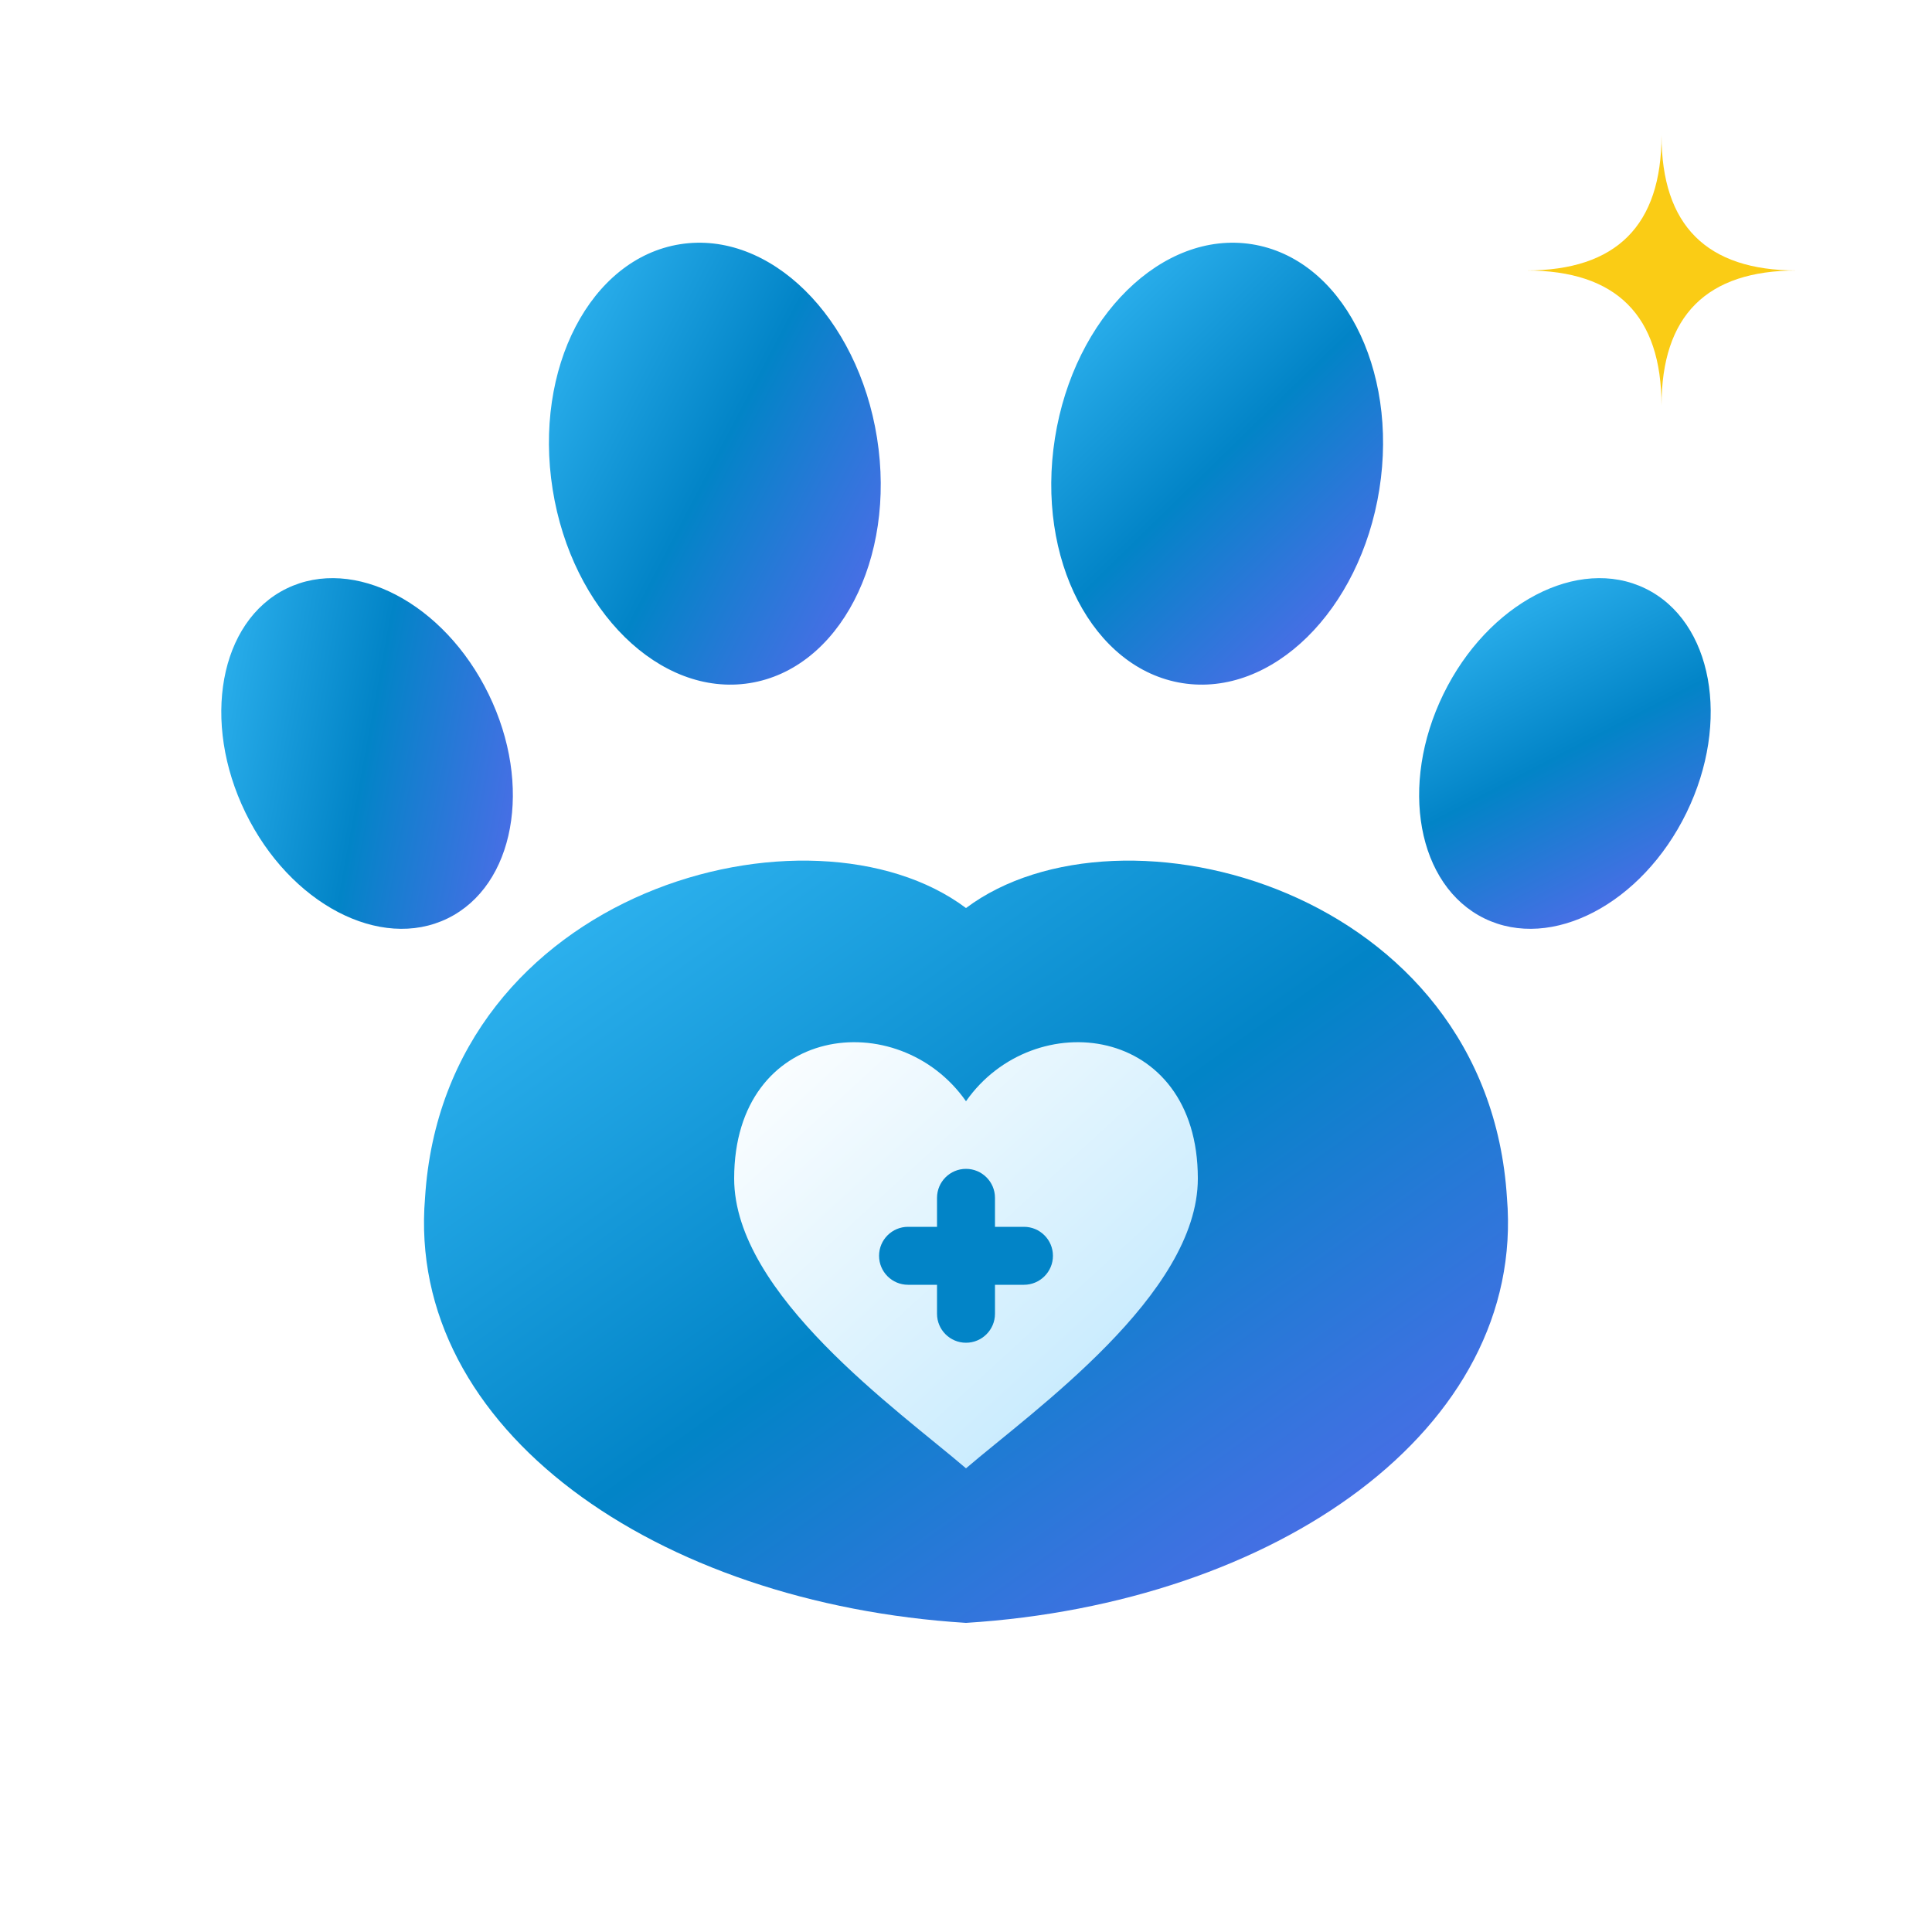
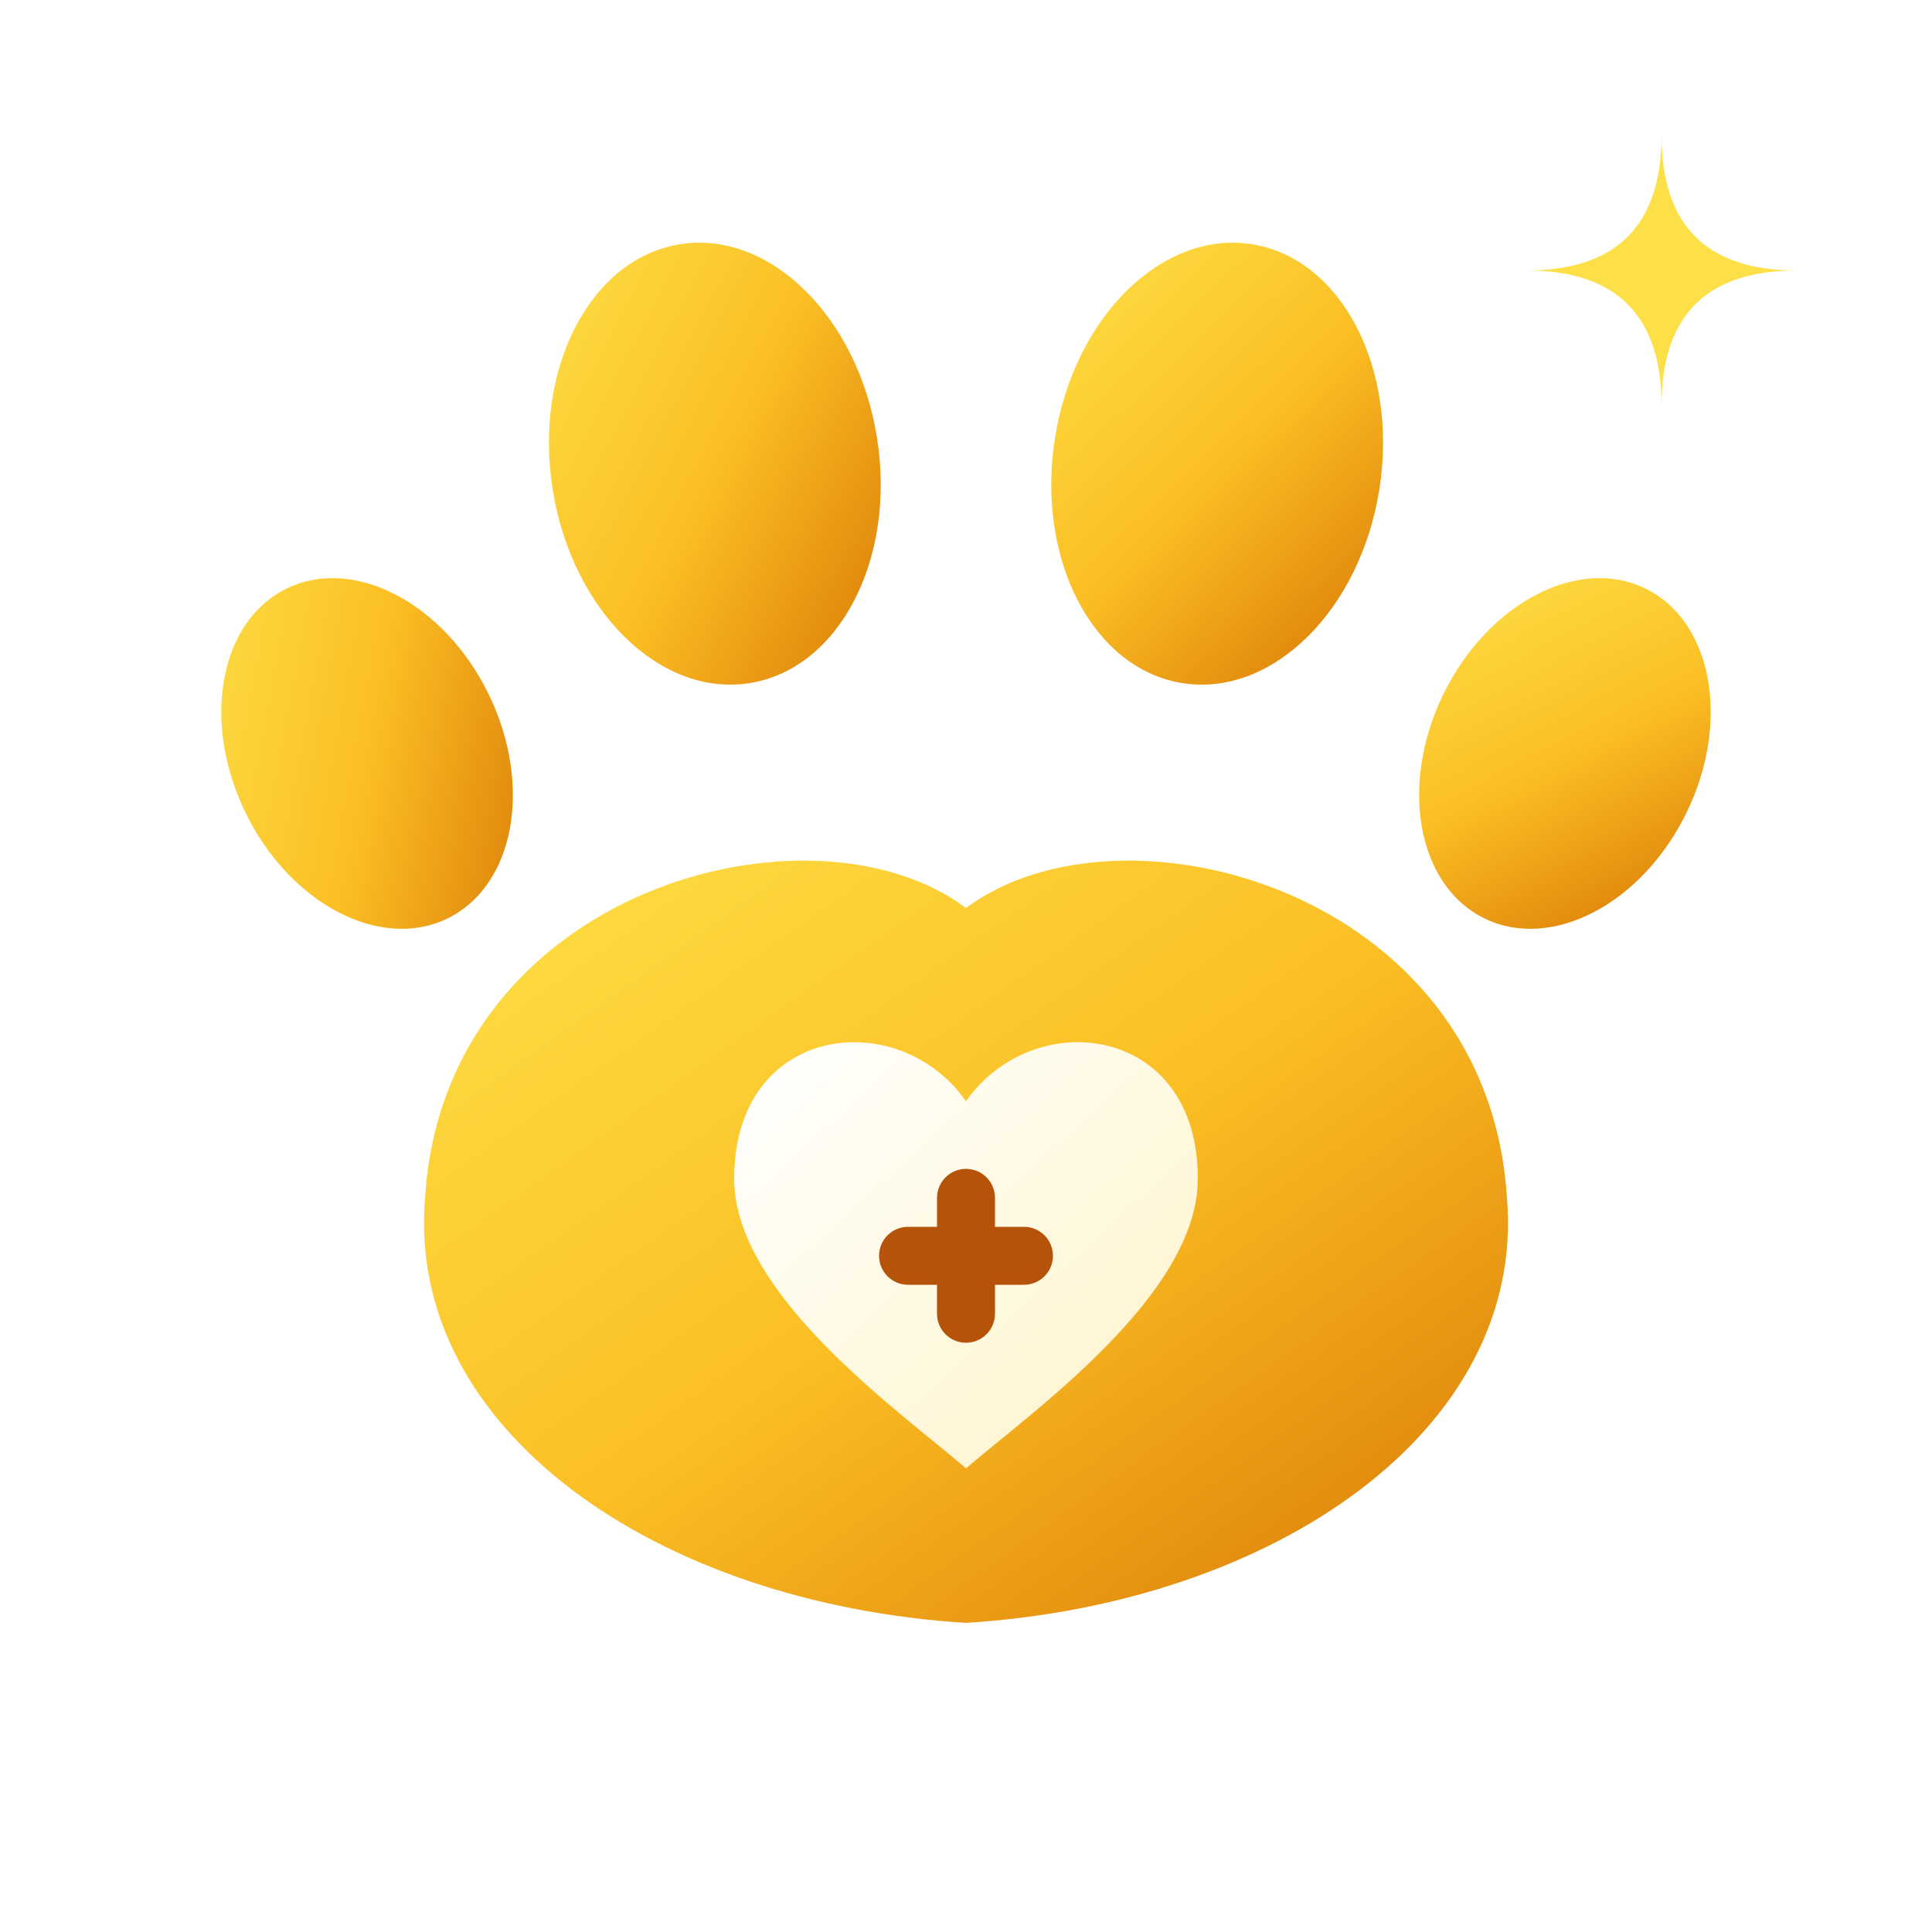
<svg xmlns="http://www.w3.org/2000/svg" viewBox="0 0 100 100" fill="none">
  <defs>
-     <linearGradient id="pawGradFav" x1="0%" y1="0%" x2="100%" y2="100%">
-       <stop offset="0%" stop-color="#38bdf8" />
-       <stop offset="50%" stop-color="#0284c7" />
-       <stop offset="100%" stop-color="#6366f1" />
+     <linearGradient id="goldenFavGrad" x1="0%" y1="0%" x2="100%" y2="100%">
+       <stop offset="0%" stop-color="#fde047" />
+       <stop offset="50%" stop-color="#fbbf24" />
+       <stop offset="100%" stop-color="#d97706" />
    </linearGradient>
-     <linearGradient id="heartGradFav" x1="0%" y1="0%" x2="100%" y2="100%">
+     <linearGradient id="goldenFavHeart" x1="0%" y1="0%" x2="100%" y2="100%">
      <stop offset="0%" stop-color="#ffffff" />
-       <stop offset="100%" stop-color="#bae6fd" />
+       <stop offset="100%" stop-color="#fef3c7" />
    </linearGradient>
  </defs>
  <g transform="translate(19, 39) rotate(-26)">
-     <ellipse cx="0" cy="0" rx="7" ry="9.5" fill="url(#pawGradFav)" />
+     <ellipse cx="0" cy="0" rx="7" ry="9.5" fill="url(#goldenFavGrad)" />
  </g>
  <g transform="translate(37, 24) rotate(-9)">
-     <ellipse cx="0" cy="0" rx="8.5" ry="11.5" fill="url(#pawGradFav)" />
+     <ellipse cx="0" cy="0" rx="8.5" ry="11.5" fill="url(#goldenFavGrad)" />
  </g>
  <g transform="translate(63, 24) rotate(9)">
-     <ellipse cx="0" cy="0" rx="8.5" ry="11.5" fill="url(#pawGradFav)" />
+     <ellipse cx="0" cy="0" rx="8.5" ry="11.5" fill="url(#goldenFavGrad)" />
  </g>
  <g transform="translate(81, 39) rotate(26)">
-     <ellipse cx="0" cy="0" rx="7" ry="9.5" fill="url(#pawGradFav)" />
+     <ellipse cx="0" cy="0" rx="7" ry="9.5" fill="url(#goldenFavGrad)" />
  </g>
-   <path d="M 50 47 C 42 41, 23 46, 22 62 C 21 74, 34 83, 50 84 C 66 83, 79 74, 78 62 C 77 46, 58 41, 50 47 Z" fill="url(#pawGradFav)" />
-   <path d="M 50 57 C 46.5 52, 38 53, 38 61 C 38 67, 46.5 73, 50 76 C 53.5 73, 62 67, 62 61 C 62 53, 53.5 52, 50 57 Z" fill="url(#heartGradFav)" />
-   <rect x="48.5" y="60.5" width="3" height="9" rx="1.5" fill="#0284c7" />
-   <rect x="45.5" y="63.5" width="9" height="3" rx="1.5" fill="#0284c7" />
-   <path d="M 86 7 Q 86 14 93 14 Q 86 14 86 21 Q 86 14 79 14 Q 86 14 86 7 Z" fill="#facc15" />
+   <path d="M 50 47 C 42 41, 23 46, 22 62 C 21 74, 34 83, 50 84 C 66 83, 79 74, 78 62 C 77 46, 58 41, 50 47 Z" fill="url(#goldenFavGrad)" />
+   <path d="M 50 57 C 46.5 52, 38 53, 38 61 C 38 67, 46.5 73, 50 76 C 53.5 73, 62 67, 62 61 C 62 53, 53.5 52, 50 57 Z" fill="url(#goldenFavHeart)" />
+   <rect x="48.5" y="60.5" width="3" height="9" rx="1.5" fill="#b45309" />
+   <rect x="45.5" y="63.5" width="9" height="3" rx="1.5" fill="#b45309" />
+   <path d="M 86 7 Q 86 14 93 14 Q 86 14 86 21 Q 86 14 79 14 Q 86 14 86 7 Z" fill="#fde047" />
</svg>
